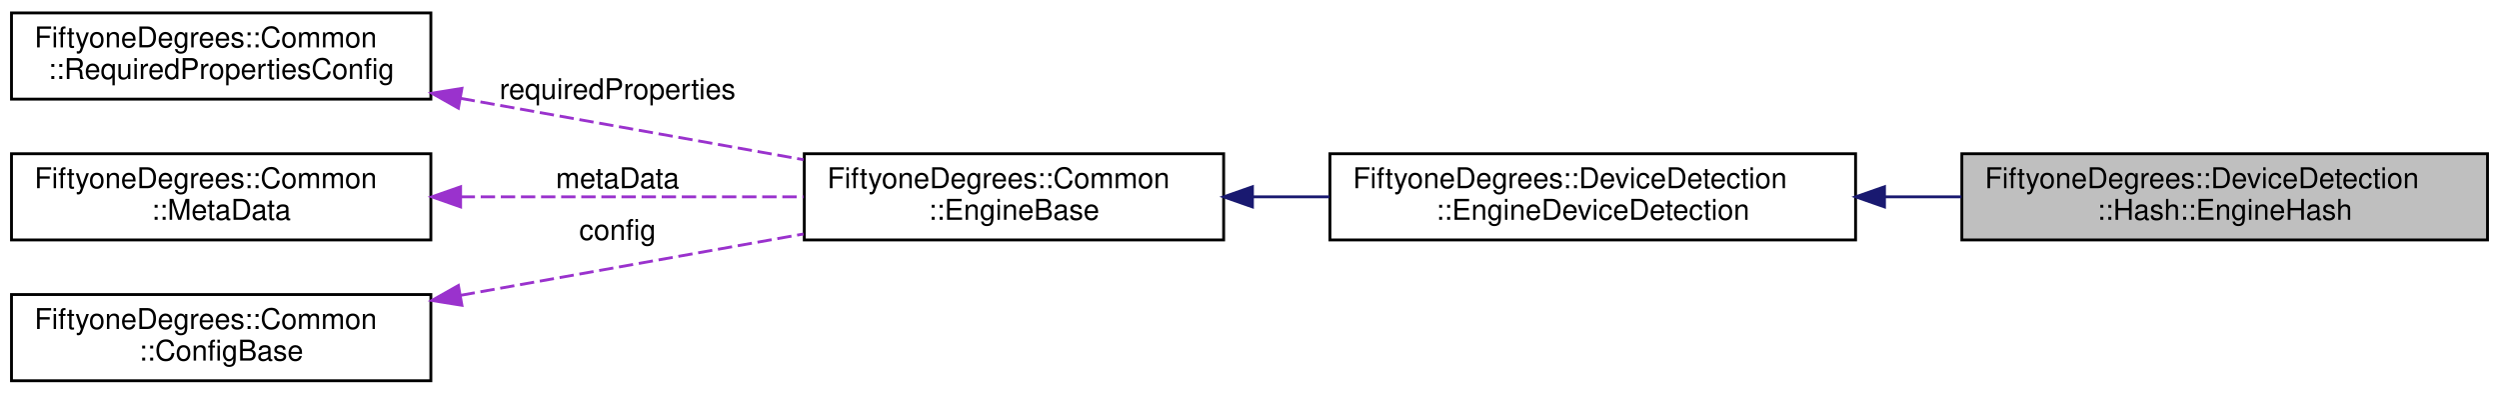
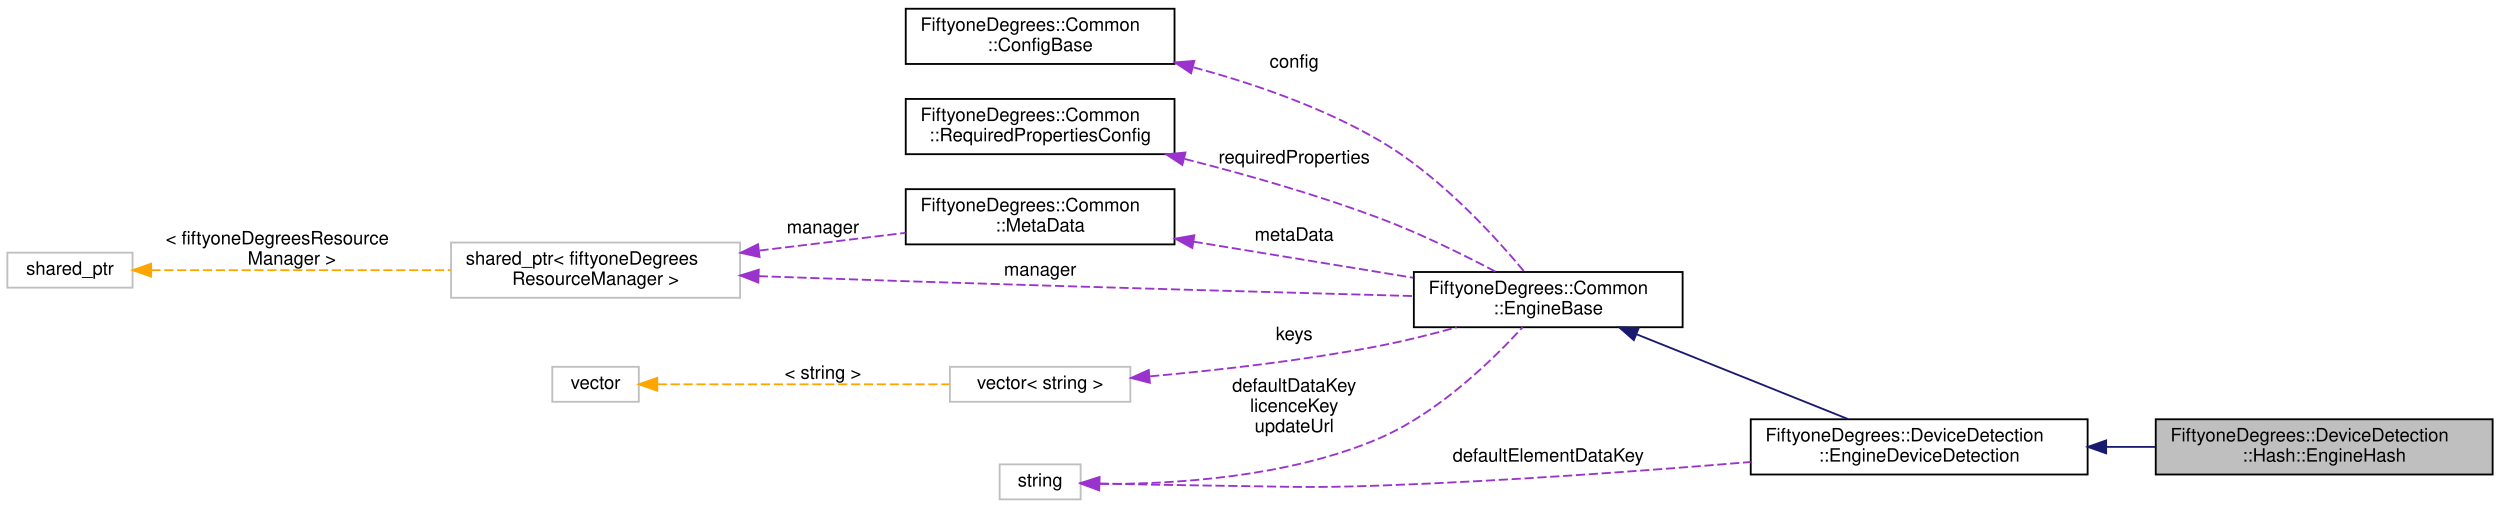
- <svg xmlns="http://www.w3.org/2000/svg" xmlns:xlink="http://www.w3.org/1999/xlink" width="870pt" height="137pt" viewBox="0.00 0.00 870.00 137.00">
-   <g id="graph0" class="graph" transform="scale(1 1) rotate(0) translate(4 133)">
+ <svg xmlns="http://www.w3.org/2000/svg" xmlns:xlink="http://www.w3.org/1999/xlink" width="1358pt" height="276pt" viewBox="0.00 0.00 1358.00 275.50">
+   <g id="graph0" class="graph" transform="scale(1 1) rotate(0) translate(4 271.5)">
    <g id="node1" class="node">
      <g id="a_node1">
        <a xlink:title="Encapsulates the Hash engine class which implements EngineDeviceDetection.">
-           <polygon fill="#bfbfbf" stroke="black" points="679,-49.5 679,-79.5 862,-79.5 862,-49.5 679,-49.5" />
-           <text text-anchor="start" x="687" y="-67.5" font-family="Helvetica,sans-Serif" font-size="10.00">FiftyoneDegrees::DeviceDetection</text>
-           <text text-anchor="middle" x="770.5" y="-56.5" font-family="Helvetica,sans-Serif" font-size="10.00">::Hash::EngineHash</text>
+           <polygon fill="#bfbfbf" stroke="black" points="1167,-14 1167,-44 1350,-44 1350,-14 1167,-14" />
+           <text text-anchor="start" x="1175" y="-32" font-family="Helvetica,sans-Serif" font-size="10.00">FiftyoneDegrees::DeviceDetection</text>
+           <text text-anchor="middle" x="1258.5" y="-21" font-family="Helvetica,sans-Serif" font-size="10.00">::Hash::EngineHash</text>
        </a>
      </g>
    </g>
    <g id="node2" class="node">
      <g id="a_node2">
        <a xlink:href="class_fiftyone_degrees_1_1_device_detection_1_1_engine_device_detection.html" target="_top" xlink:title="Encapsulates the device detection engine class to be extended by device detection engine implementati...">
-           <polygon fill="none" stroke="black" points="459,-49.5 459,-79.5 642,-79.5 642,-49.5 459,-49.5" />
-           <text text-anchor="start" x="467" y="-67.5" font-family="Helvetica,sans-Serif" font-size="10.00">FiftyoneDegrees::DeviceDetection</text>
-           <text text-anchor="middle" x="550.5" y="-56.5" font-family="Helvetica,sans-Serif" font-size="10.00">::EngineDeviceDetection</text>
+           <polygon fill="none" stroke="black" points="947,-14 947,-44 1130,-44 1130,-14 947,-14" />
+           <text text-anchor="start" x="955" y="-32" font-family="Helvetica,sans-Serif" font-size="10.00">FiftyoneDegrees::DeviceDetection</text>
+           <text text-anchor="middle" x="1038.5" y="-21" font-family="Helvetica,sans-Serif" font-size="10.00">::EngineDeviceDetection</text>
        </a>
      </g>
    </g>
    <g id="edge1" class="edge">
-       <path fill="none" stroke="midnightblue" d="M652.1,-64.5C661.03,-64.5 670.03,-64.5 678.87,-64.5" />
-       <polygon fill="midnightblue" stroke="midnightblue" points="652.06,-61 642.06,-64.5 652.06,-68 652.06,-61" />
+       <path fill="none" stroke="midnightblue" d="M1140.1,-29C1149.03,-29 1158.03,-29 1166.87,-29" />
+       <polygon fill="midnightblue" stroke="midnightblue" points="1140.06,-25.5 1130.06,-29 1140.06,-32.5 1140.06,-25.5" />
    </g>
    <g id="node3" class="node">
      <g id="a_node3">
        <a xlink:href="class_fiftyone_degrees_1_1_common_1_1_engine_base.html" target="_top" xlink:title="Encapsulates the engine class to be extended by engine implementations.">
-           <polygon fill="none" stroke="black" points="276,-49.5 276,-79.5 422,-79.5 422,-49.5 276,-49.5" />
-           <text text-anchor="start" x="284" y="-67.5" font-family="Helvetica,sans-Serif" font-size="10.00">FiftyoneDegrees::Common</text>
-           <text text-anchor="middle" x="349" y="-56.5" font-family="Helvetica,sans-Serif" font-size="10.00">::EngineBase</text>
+           <polygon fill="none" stroke="black" points="764,-94 764,-124 910,-124 910,-94 764,-94" />
+           <text text-anchor="start" x="772" y="-112" font-family="Helvetica,sans-Serif" font-size="10.00">FiftyoneDegrees::Common</text>
+           <text text-anchor="middle" x="837" y="-101" font-family="Helvetica,sans-Serif" font-size="10.00">::EngineBase</text>
        </a>
      </g>
    </g>
    <g id="edge2" class="edge">
-       <path fill="none" stroke="midnightblue" d="M432.22,-64.5C440.99,-64.5 449.95,-64.5 458.82,-64.5" />
-       <polygon fill="midnightblue" stroke="midnightblue" points="432.02,-61 422.02,-64.5 432.02,-68 432.02,-61" />
+       <path fill="none" stroke="midnightblue" d="M885.06,-90.13C920.08,-76.09 967.25,-57.17 999.81,-44.12" />
+       <polygon fill="midnightblue" stroke="midnightblue" points="883.5,-86.98 875.52,-93.95 886.11,-93.48 883.5,-86.98" />
    </g>
    <g id="node4" class="node">
      <g id="a_node4">
        <a xlink:href="class_fiftyone_degrees_1_1_common_1_1_required_properties_config.html" target="_top" xlink:title="C++ class wrapper for the fiftyoneDegreesPropertiesRequired structure.">
-           <polygon fill="none" stroke="black" points="0,-98.5 0,-128.5 146,-128.5 146,-98.5 0,-98.5" />
-           <text text-anchor="start" x="8" y="-116.5" font-family="Helvetica,sans-Serif" font-size="10.00">FiftyoneDegrees::Common</text>
-           <text text-anchor="middle" x="73" y="-105.5" font-family="Helvetica,sans-Serif" font-size="10.00">::RequiredPropertiesConfig</text>
+           <polygon fill="none" stroke="black" points="488,-188 488,-218 634,-218 634,-188 488,-188" />
+           <text text-anchor="start" x="496" y="-206" font-family="Helvetica,sans-Serif" font-size="10.00">FiftyoneDegrees::Common</text>
+           <text text-anchor="middle" x="561" y="-195" font-family="Helvetica,sans-Serif" font-size="10.00">::RequiredPropertiesConfig</text>
        </a>
      </g>
    </g>
    <g id="edge3" class="edge">
-       <path fill="none" stroke="#9a32cd" stroke-dasharray="5,2" d="M156.36,-98.77C194.36,-91.98 239.05,-83.98 275.72,-77.43" />
-       <polygon fill="#9a32cd" stroke="#9a32cd" points="155.58,-95.36 146.35,-100.56 156.81,-102.25 155.58,-95.36" />
-       <text text-anchor="middle" x="211" y="-98.5" font-family="Helvetica,sans-Serif" font-size="10.00"> requiredProperties</text>
+       <path fill="none" stroke="#9a32cd" stroke-dasharray="5,2" d="M639.52,-185.41C672.76,-176.98 711.75,-165.89 746,-153 767.65,-144.85 791.1,-133.29 808.63,-124.07" />
+       <polygon fill="#9a32cd" stroke="#9a32cd" points="638.25,-182.12 629.4,-187.94 639.95,-188.91 638.25,-182.12" />
+       <text text-anchor="middle" x="699" y="-183" font-family="Helvetica,sans-Serif" font-size="10.00"> requiredProperties</text>
    </g>
    <g id="node5" class="node">
      <g id="a_node5">
-         <a xlink:href="class_fiftyone_degrees_1_1_common_1_1_meta_data.html" target="_top" xlink:title="Contains meta data for the properties, values, profiles and components that exist within the engine i...">
-           <polygon fill="none" stroke="black" points="0,-49.5 0,-79.5 146,-79.5 146,-49.5 0,-49.5" />
-           <text text-anchor="start" x="8" y="-67.5" font-family="Helvetica,sans-Serif" font-size="10.00">FiftyoneDegrees::Common</text>
-           <text text-anchor="middle" x="73" y="-56.5" font-family="Helvetica,sans-Serif" font-size="10.00">::MetaData</text>
+         <a xlink:title=" ">
+           <polygon fill="none" stroke="#bfbfbf" points="241,-110 241,-140 398,-140 398,-110 241,-110" />
+           <text text-anchor="start" x="249" y="-128" font-family="Helvetica,sans-Serif" font-size="10.00">shared_ptr&lt; fiftyoneDegrees</text>
+           <text text-anchor="middle" x="319.5" y="-117" font-family="Helvetica,sans-Serif" font-size="10.00">ResourceManager &gt;</text>
        </a>
      </g>
    </g>
    <g id="edge4" class="edge">
-       <path fill="none" stroke="#9a32cd" stroke-dasharray="5,2" d="M156.36,-64.5C194.36,-64.5 239.05,-64.5 275.72,-64.5" />
-       <polygon fill="#9a32cd" stroke="#9a32cd" points="156.35,-61 146.35,-64.5 156.35,-68 156.35,-61" />
-       <text text-anchor="middle" x="211" y="-67.5" font-family="Helvetica,sans-Serif" font-size="10.00"> metaData</text>
+       <path fill="none" stroke="#9a32cd" stroke-dasharray="5,2" d="M408.15,-121.74C433.88,-120.82 462.07,-119.84 488,-119 583.3,-115.92 693.29,-112.84 763.68,-110.93" />
+       <polygon fill="#9a32cd" stroke="#9a32cd" points="407.92,-118.25 398.05,-122.11 408.17,-125.24 407.92,-118.25" />
+       <text text-anchor="middle" x="561" y="-122" font-family="Helvetica,sans-Serif" font-size="10.00"> manager</text>
+     </g>
+     <g id="node10" class="node">
+       <g id="a_node10">
+         <a xlink:href="class_fiftyone_degrees_1_1_common_1_1_meta_data.html" target="_top" xlink:title="Contains meta data for the properties, values, profiles and components that exist within the engine i...">
+           <polygon fill="none" stroke="black" points="488,-139 488,-169 634,-169 634,-139 488,-139" />
+           <text text-anchor="start" x="496" y="-157" font-family="Helvetica,sans-Serif" font-size="10.00">FiftyoneDegrees::Common</text>
+           <text text-anchor="middle" x="561" y="-146" font-family="Helvetica,sans-Serif" font-size="10.00">::MetaData</text>
+         </a>
+       </g>
+     </g>
+     <g id="edge10" class="edge">
+       <path fill="none" stroke="#9a32cd" stroke-dasharray="5,2" d="M408.53,-135.66C434.65,-138.82 462.93,-142.25 487.91,-145.27" />
+       <polygon fill="#9a32cd" stroke="#9a32cd" points="408.61,-132.14 398.26,-134.42 407.77,-139.09 408.61,-132.14" />
+       <text text-anchor="middle" x="443" y="-145" font-family="Helvetica,sans-Serif" font-size="10.00"> manager</text>
    </g>
    <g id="node6" class="node">
      <g id="a_node6">
-         <a xlink:href="class_fiftyone_degrees_1_1_common_1_1_config_base.html" target="_top" xlink:title="C++ class wrapper for the fiftyoneDegreesConfigBase configuration structure.">
-           <polygon fill="none" stroke="black" points="0,-0.5 0,-30.5 146,-30.5 146,-0.5 0,-0.5" />
-           <text text-anchor="start" x="8" y="-18.5" font-family="Helvetica,sans-Serif" font-size="10.00">FiftyoneDegrees::Common</text>
-           <text text-anchor="middle" x="73" y="-7.5" font-family="Helvetica,sans-Serif" font-size="10.00">::ConfigBase</text>
+         <a xlink:title=" ">
+           <polygon fill="none" stroke="#bfbfbf" points="0,-115.5 0,-134.5 68,-134.5 68,-115.5 0,-115.5" />
+           <text text-anchor="middle" x="34" y="-122.5" font-family="Helvetica,sans-Serif" font-size="10.00">shared_ptr</text>
        </a>
      </g>
    </g>
    <g id="edge5" class="edge">
-       <path fill="none" stroke="#9a32cd" stroke-dasharray="5,2" d="M156.36,-30.23C194.36,-37.02 239.05,-45.02 275.72,-51.57" />
-       <polygon fill="#9a32cd" stroke="#9a32cd" points="156.81,-26.75 146.35,-28.44 155.58,-33.64 156.81,-26.75" />
-       <text text-anchor="middle" x="211" y="-49.5" font-family="Helvetica,sans-Serif" font-size="10.00"> config</text>
+       <path fill="none" stroke="orange" stroke-dasharray="5,2" d="M78.22,-125C121.31,-125 188.44,-125 240.8,-125" />
+       <polygon fill="orange" stroke="orange" points="78.08,-121.5 68.08,-125 78.08,-128.5 78.08,-121.5" />
+       <text text-anchor="start" x="86" y="-139" font-family="Helvetica,sans-Serif" font-size="10.00"> &lt; fiftyoneDegreesResource</text>
+       <text text-anchor="middle" x="154.5" y="-128" font-family="Helvetica,sans-Serif" font-size="10.00">Manager &gt;</text>
+     </g>
+     <g id="node7" class="node">
+       <g id="a_node7">
+         <a xlink:title=" ">
+           <polygon fill="none" stroke="#bfbfbf" points="512,-53.5 512,-72.5 610,-72.5 610,-53.5 512,-53.5" />
+           <text text-anchor="middle" x="561" y="-60.5" font-family="Helvetica,sans-Serif" font-size="10.00">vector&lt; string &gt;</text>
+         </a>
+       </g>
+     </g>
+     <g id="edge6" class="edge">
+       <path fill="none" stroke="#9a32cd" stroke-dasharray="5,2" d="M620.77,-67.33C657.07,-70.6 704.49,-75.92 746,-84 759.53,-86.63 774,-90.28 787.29,-93.96" />
+       <polygon fill="#9a32cd" stroke="#9a32cd" points="620.62,-63.81 610.36,-66.43 620.02,-70.78 620.62,-63.81" />
+       <text text-anchor="middle" x="699" y="-87" font-family="Helvetica,sans-Serif" font-size="10.00"> keys</text>
+     </g>
+     <g id="node8" class="node">
+       <g id="a_node8">
+         <a xlink:title=" ">
+           <polygon fill="none" stroke="#bfbfbf" points="296,-53.5 296,-72.5 343,-72.5 343,-53.5 296,-53.5" />
+           <text text-anchor="middle" x="319.5" y="-60.5" font-family="Helvetica,sans-Serif" font-size="10.00">vector</text>
+         </a>
+       </g>
+     </g>
+     <g id="edge7" class="edge">
+       <path fill="none" stroke="orange" stroke-dasharray="5,2" d="M353.27,-63C394.24,-63 464.69,-63 511.81,-63" />
+       <polygon fill="orange" stroke="orange" points="353.03,-59.5 343.03,-63 353.03,-66.5 353.03,-59.5" />
+       <text text-anchor="middle" x="443" y="-66" font-family="Helvetica,sans-Serif" font-size="10.00"> &lt; string &gt;</text>
+     </g>
+     <g id="node9" class="node">
+       <g id="a_node9">
+         <a xlink:title=" ">
+           <polygon fill="none" stroke="#bfbfbf" points="539,-0.5 539,-19.5 583,-19.5 583,-0.5 539,-0.5" />
+           <text text-anchor="middle" x="561" y="-7.5" font-family="Helvetica,sans-Serif" font-size="10.00">string</text>
+         </a>
+       </g>
+     </g>
+     <g id="edge12" class="edge">
+       <path fill="none" stroke="#9a32cd" stroke-dasharray="5,2" d="M593.22,-9.14C610.53,-8.7 632.46,-8.22 652,-8 693.78,-7.54 704.25,-6.5 746,-8 813.44,-10.43 889.48,-16 946.99,-20.8" />
+       <polygon fill="#9a32cd" stroke="#9a32cd" points="593,-5.64 583.09,-9.4 593.18,-12.64 593,-5.64" />
+       <text text-anchor="middle" x="837" y="-21" font-family="Helvetica,sans-Serif" font-size="10.00"> defaultElementDataKey</text>
+     </g>
+     <g id="edge8" class="edge">
+       <path fill="none" stroke="#9a32cd" stroke-dasharray="5,2" d="M593.53,-8.88C631.34,-8.68 695.9,-12.09 746,-34 777.68,-47.85 806.97,-76.38 823.08,-93.98" />
+       <polygon fill="#9a32cd" stroke="#9a32cd" points="593.1,-5.38 583.15,-9.02 593.2,-12.38 593.1,-5.38" />
+       <text text-anchor="middle" x="699" y="-59" font-family="Helvetica,sans-Serif" font-size="10.00"> defaultDataKey</text>
+       <text text-anchor="middle" x="699" y="-48" font-family="Helvetica,sans-Serif" font-size="10.00">licenceKey</text>
+       <text text-anchor="middle" x="699" y="-37" font-family="Helvetica,sans-Serif" font-size="10.00">updateUrl</text>
+     </g>
+     <g id="edge9" class="edge">
+       <path fill="none" stroke="#9a32cd" stroke-dasharray="5,2" d="M644.36,-140.47C682.36,-134.23 727.05,-126.89 763.72,-120.87" />
+       <polygon fill="#9a32cd" stroke="#9a32cd" points="643.65,-137.04 634.35,-142.12 644.78,-143.95 643.65,-137.04" />
+       <text text-anchor="middle" x="699" y="-141" font-family="Helvetica,sans-Serif" font-size="10.00"> metaData</text>
+     </g>
+     <g id="node11" class="node">
+       <g id="a_node11">
+         <a xlink:href="class_fiftyone_degrees_1_1_common_1_1_config_base.html" target="_top" xlink:title="C++ class wrapper for the fiftyoneDegreesConfigBase configuration structure.">
+           <polygon fill="none" stroke="black" points="488,-237 488,-267 634,-267 634,-237 488,-237" />
+           <text text-anchor="start" x="496" y="-255" font-family="Helvetica,sans-Serif" font-size="10.00">FiftyoneDegrees::Common</text>
+           <text text-anchor="middle" x="561" y="-244" font-family="Helvetica,sans-Serif" font-size="10.00">::ConfigBase</text>
+         </a>
+       </g>
+     </g>
+     <g id="edge11" class="edge">
+       <path fill="none" stroke="#9a32cd" stroke-dasharray="5,2" d="M644.31,-235.19C677.36,-226.27 714.91,-213.28 746,-195 778.23,-176.05 808,-143.44 823.92,-124.28" />
+       <polygon fill="#9a32cd" stroke="#9a32cd" points="643,-231.92 634.21,-237.83 644.77,-238.69 643,-231.92" />
+       <text text-anchor="middle" x="699" y="-235" font-family="Helvetica,sans-Serif" font-size="10.00"> config</text>
    </g>
  </g>
</svg>
